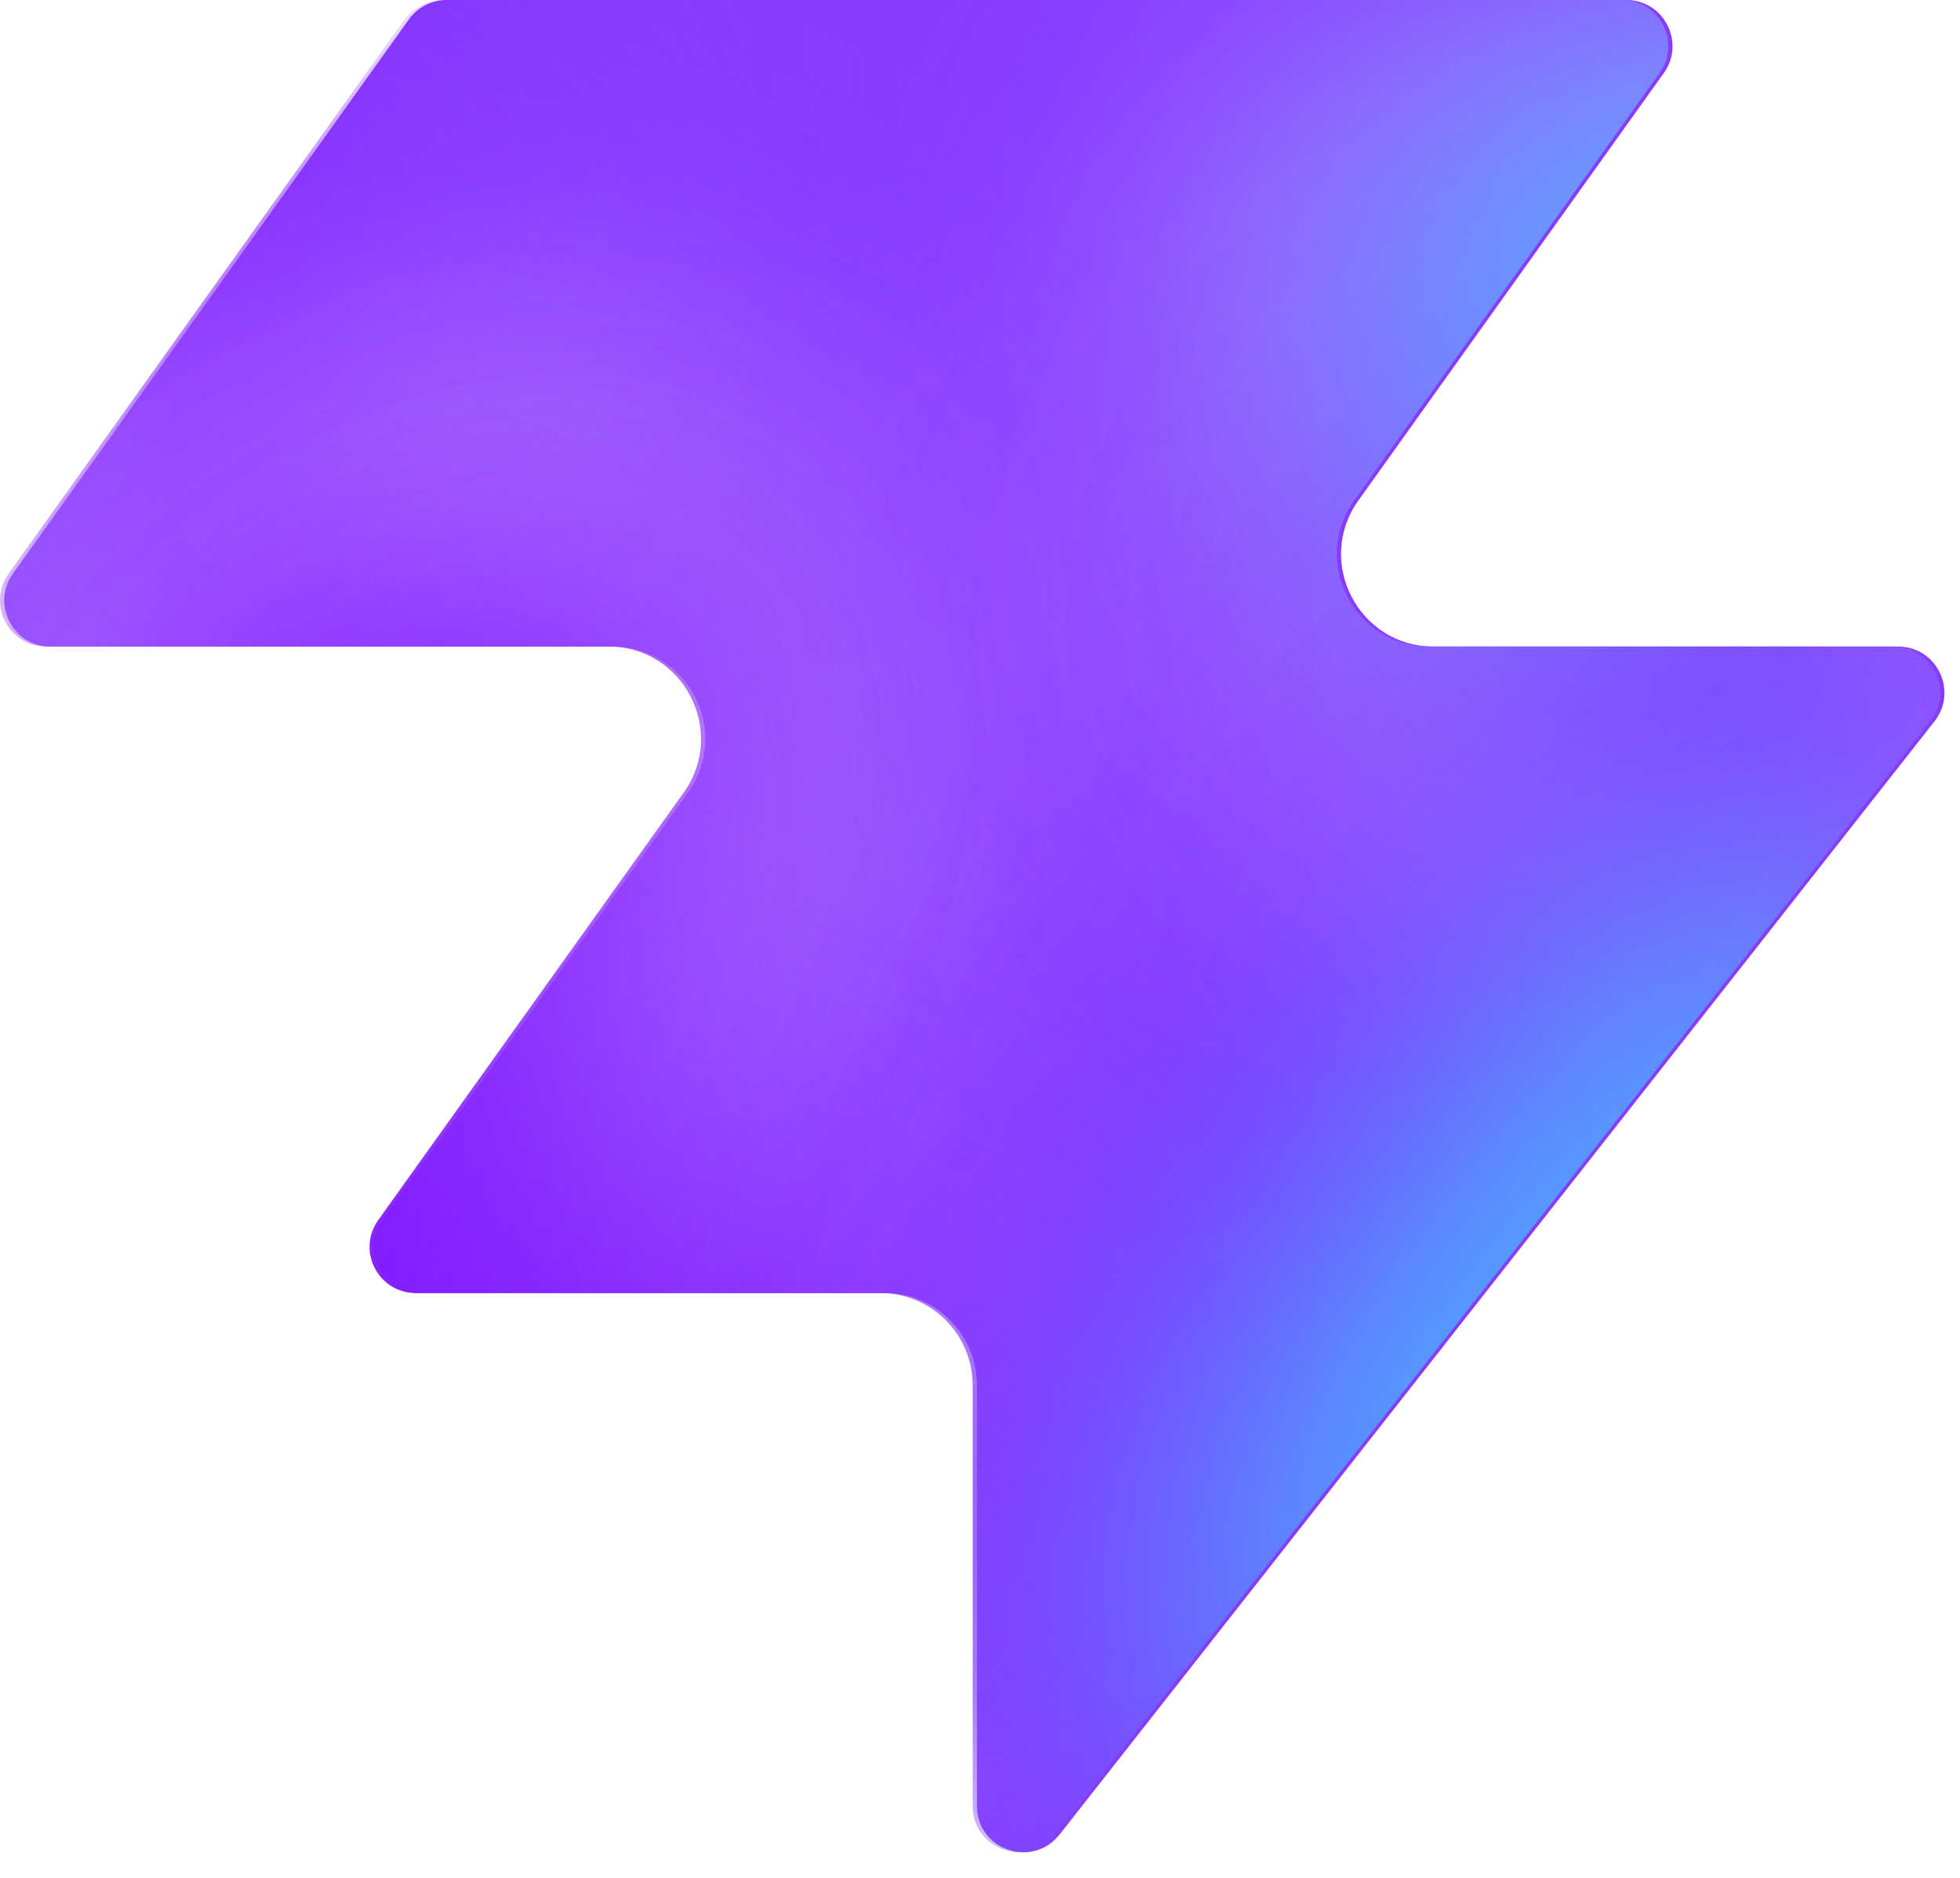
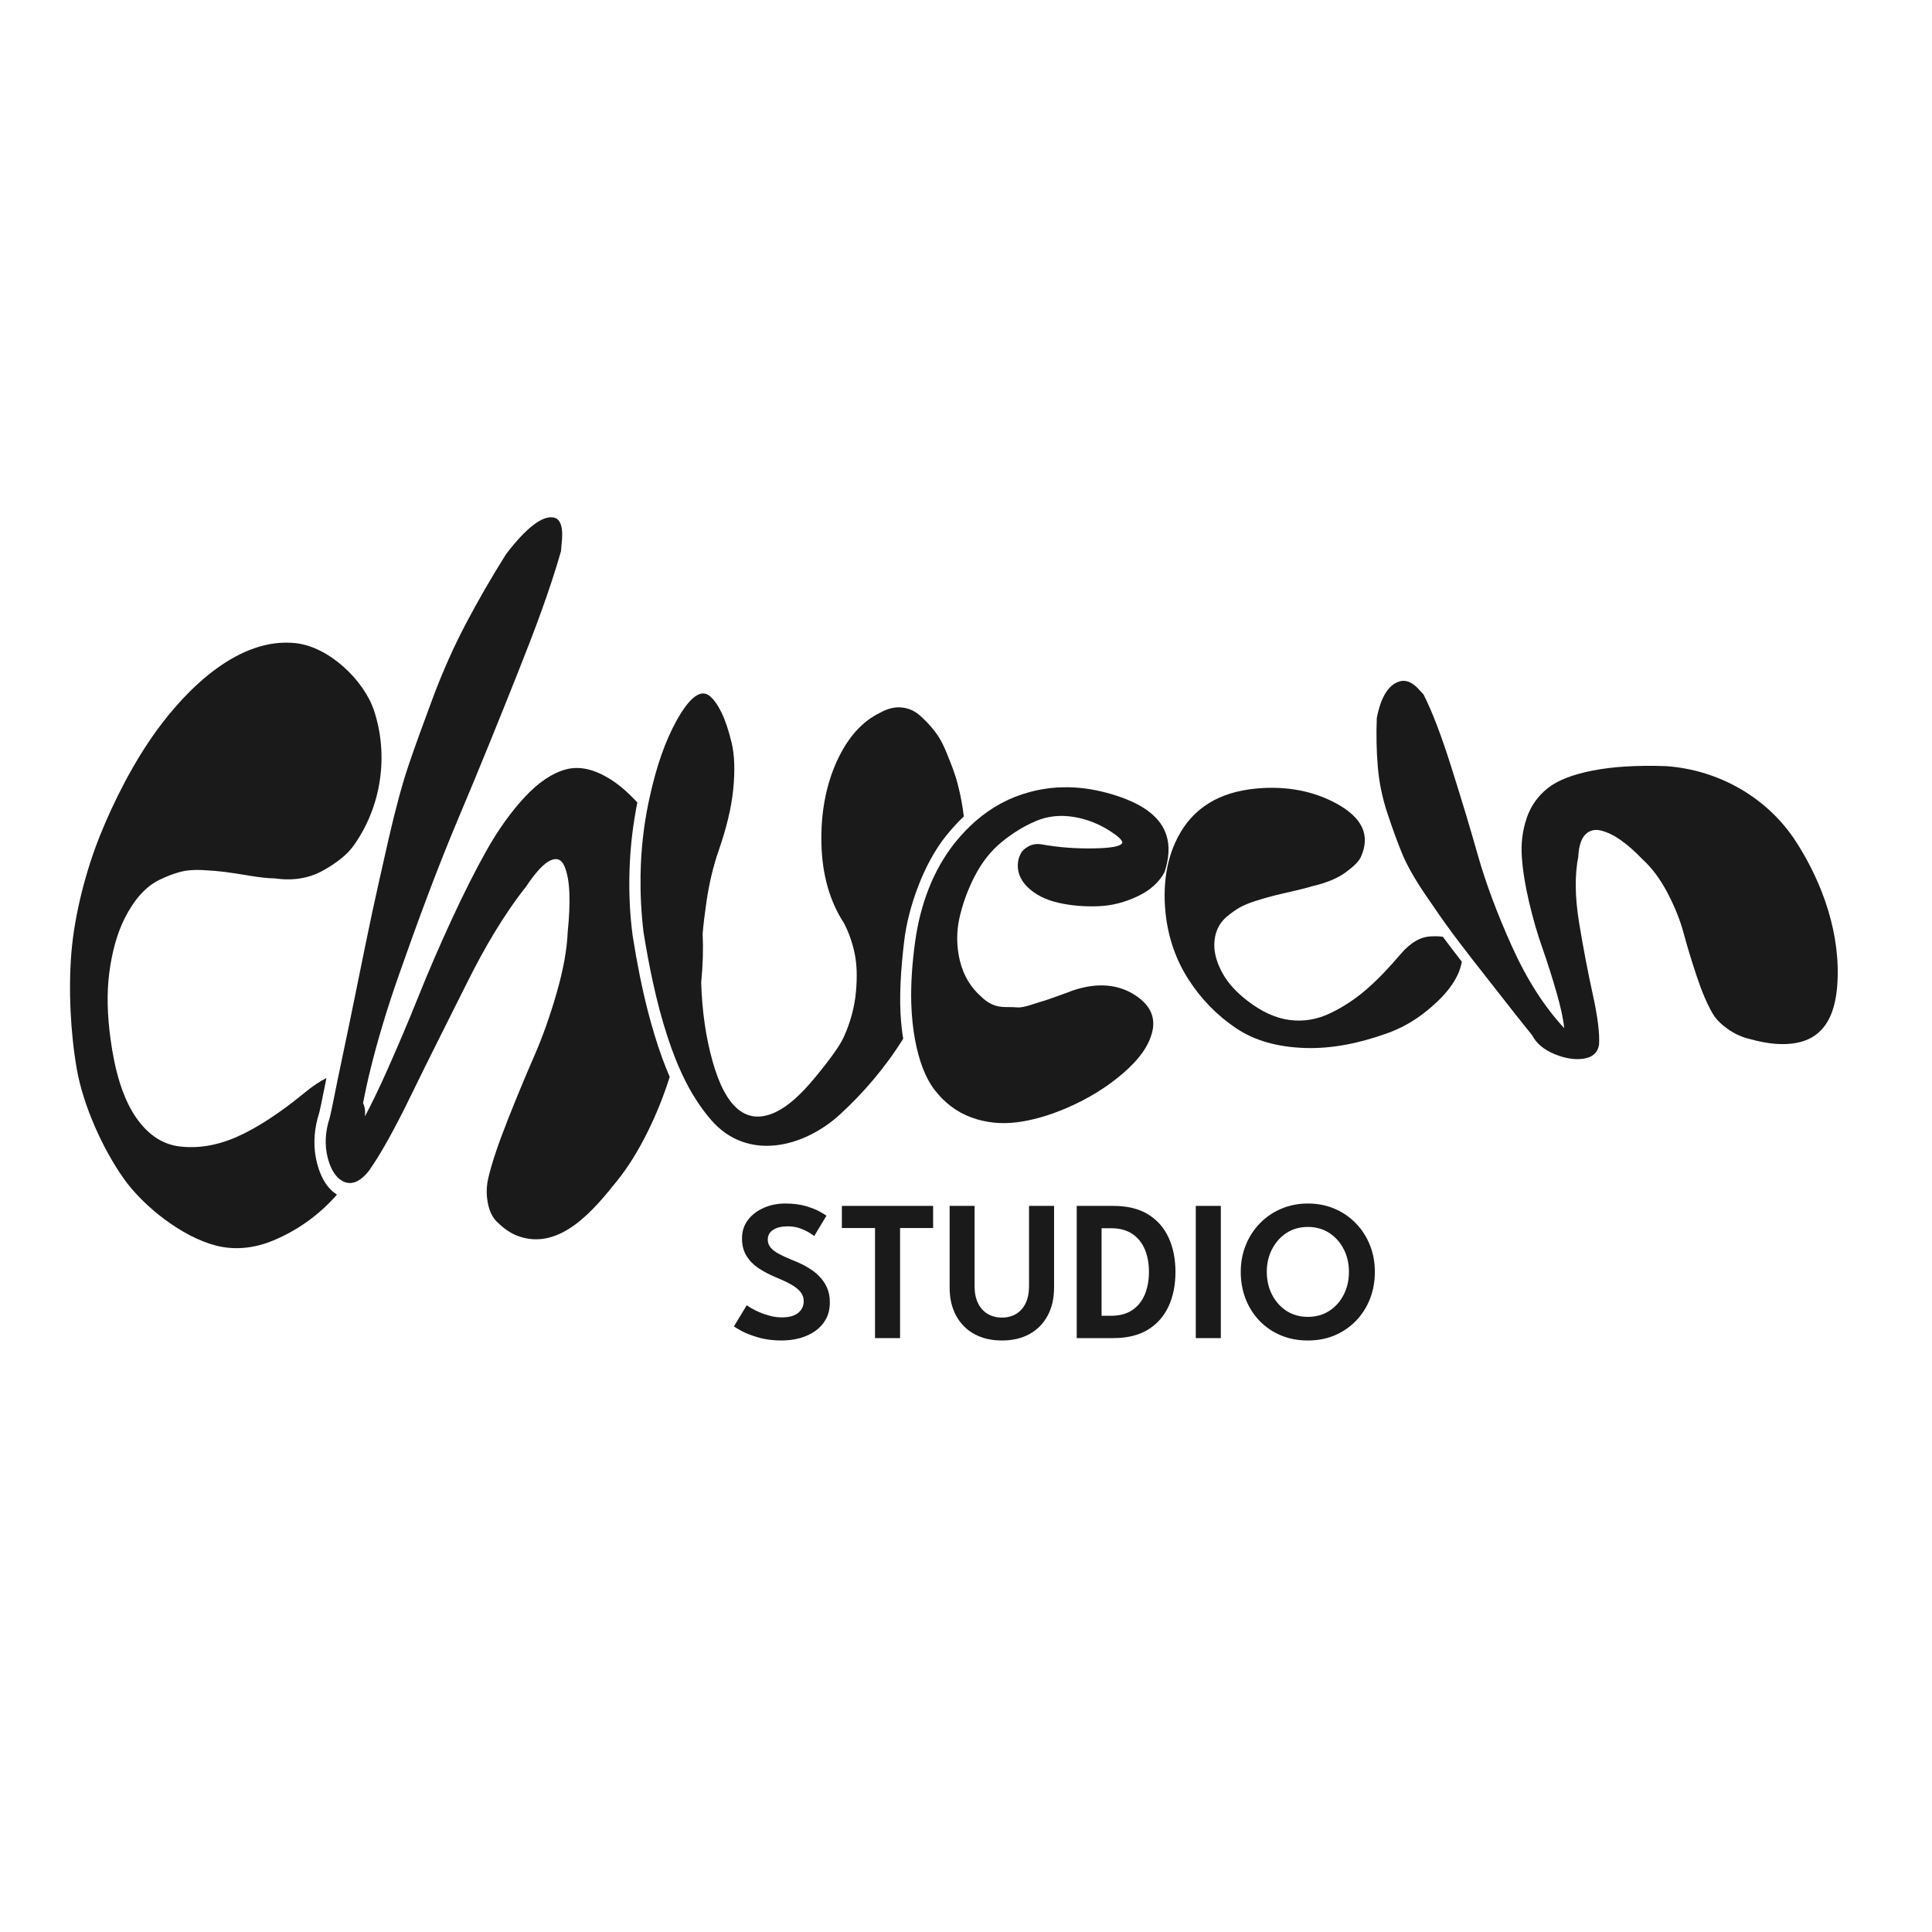
- <svg xmlns="http://www.w3.org/2000/svg" width="48" height="46" fill="none" viewBox="0 0 48 46">
-   <path fill="#863bff" d="M25.946 44.938c-.664.845-2.021.375-2.021-.698V33.937a2.26 2.26 0 0 0-2.262-2.262H10.287c-.92 0-1.456-1.04-.92-1.788l7.48-10.471c1.07-1.497 0-3.578-1.842-3.578H1.237c-.92 0-1.456-1.04-.92-1.788L10.013.474c.214-.297.556-.474.92-.474h28.894c.92 0 1.456 1.04.92 1.788l-7.48 10.471c-1.07 1.498 0 3.579 1.842 3.579h11.377c.943 0 1.473 1.088.89 1.83L25.947 44.94z" style="fill:#863bff;fill:color(display-p3 .525 .23 1);fill-opacity:1" />
-   <mask id="a" width="48" height="46" x="0" y="0" maskUnits="userSpaceOnUse" style="mask-type:alpha">
-     <path fill="#000" d="M25.842 44.938c-.664.844-2.021.375-2.021-.698V33.937a2.26 2.26 0 0 0-2.262-2.262H10.183c-.92 0-1.456-1.04-.92-1.788l7.48-10.471c1.07-1.498 0-3.579-1.842-3.579H1.133c-.92 0-1.456-1.04-.92-1.787L9.91.473c.214-.297.556-.474.92-.474h28.894c.92 0 1.456 1.04.92 1.788l-7.48 10.471c-1.07 1.498 0 3.578 1.842 3.578h11.377c.943 0 1.473 1.088.89 1.832L25.843 44.94z" style="fill:#000;fill-opacity:1" />
-   </mask>
-   <g mask="url(#a)">
-     <g filter="url(#b)">
-       <ellipse cx="5.508" cy="14.704" fill="#ede6ff" rx="5.508" ry="14.704" style="fill:#ede6ff;fill:color(display-p3 .927 .903 1);fill-opacity:1" transform="matrix(.00324 1 1 -.00324 -4.47 31.516)" />
-     </g>
-     <g filter="url(#c)">
-       <ellipse cx="10.399" cy="29.851" fill="#ede6ff" rx="10.399" ry="29.851" style="fill:#ede6ff;fill:color(display-p3 .927 .903 1);fill-opacity:1" transform="matrix(.00324 1 1 -.00324 -39.328 7.883)" />
-     </g>
-     <g filter="url(#d)">
-       <ellipse cx="5.508" cy="30.487" fill="#7e14ff" rx="5.508" ry="30.487" style="fill:#7e14ff;fill:color(display-p3 .492 .077 1);fill-opacity:1" transform="rotate(89.814 -25.913 -14.639)scale(1 -1)" />
-     </g>
-     <g filter="url(#e)">
-       <ellipse cx="5.508" cy="30.599" fill="#7e14ff" rx="5.508" ry="30.599" style="fill:#7e14ff;fill:color(display-p3 .492 .077 1);fill-opacity:1" transform="rotate(89.814 -32.644 -3.334)scale(1 -1)" />
-     </g>
-     <g filter="url(#f)">
-       <ellipse cx="5.508" cy="30.599" fill="#7e14ff" rx="5.508" ry="30.599" style="fill:#7e14ff;fill:color(display-p3 .492 .077 1);fill-opacity:1" transform="matrix(.00324 1 1 -.00324 -34.34 30.47)" />
-     </g>
-     <g filter="url(#g)">
-       <ellipse cx="14.072" cy="22.078" fill="#ede6ff" rx="14.072" ry="22.078" style="fill:#ede6ff;fill:color(display-p3 .927 .903 1);fill-opacity:1" transform="rotate(93.35 24.506 48.493)scale(-1 1)" />
-     </g>
-     <g filter="url(#h)">
-       <ellipse cx="3.47" cy="21.501" fill="#7e14ff" rx="3.47" ry="21.501" style="fill:#7e14ff;fill:color(display-p3 .492 .077 1);fill-opacity:1" transform="rotate(89.009 28.708 47.59)scale(-1 1)" />
-     </g>
-     <g filter="url(#i)">
-       <ellipse cx="3.47" cy="21.501" fill="#7e14ff" rx="3.47" ry="21.501" style="fill:#7e14ff;fill:color(display-p3 .492 .077 1);fill-opacity:1" transform="rotate(89.009 28.708 47.59)scale(-1 1)" />
-     </g>
-     <g filter="url(#j)">
-       <ellipse cx=".387" cy="8.972" fill="#7e14ff" rx="4.407" ry="29.108" style="fill:#7e14ff;fill:color(display-p3 .492 .077 1);fill-opacity:1" transform="rotate(39.51 .387 8.972)" />
-     </g>
-     <g filter="url(#k)">
-       <ellipse cx="47.523" cy="-6.092" fill="#7e14ff" rx="4.407" ry="29.108" style="fill:#7e14ff;fill:color(display-p3 .492 .077 1);fill-opacity:1" transform="rotate(37.892 47.523 -6.092)" />
-     </g>
-     <g filter="url(#l)">
-       <ellipse cx="41.412" cy="6.333" fill="#47bfff" rx="5.971" ry="9.665" style="fill:#47bfff;fill:color(display-p3 .28 .748 1);fill-opacity:1" transform="rotate(37.892 41.412 6.333)" />
-     </g>
-     <g filter="url(#m)">
-       <ellipse cx="-1.879" cy="38.332" fill="#7e14ff" rx="4.407" ry="29.108" style="fill:#7e14ff;fill:color(display-p3 .492 .077 1);fill-opacity:1" transform="rotate(37.892 -1.88 38.332)" />
-     </g>
-     <g filter="url(#n)">
-       <ellipse cx="-1.879" cy="38.332" fill="#7e14ff" rx="4.407" ry="29.108" style="fill:#7e14ff;fill:color(display-p3 .492 .077 1);fill-opacity:1" transform="rotate(37.892 -1.88 38.332)" />
-     </g>
-     <g filter="url(#o)">
-       <ellipse cx="35.651" cy="29.907" fill="#7e14ff" rx="4.407" ry="29.108" style="fill:#7e14ff;fill:color(display-p3 .492 .077 1);fill-opacity:1" transform="rotate(37.892 35.651 29.907)" />
-     </g>
-     <g filter="url(#p)">
-       <ellipse cx="38.418" cy="32.4" fill="#47bfff" rx="5.971" ry="15.297" style="fill:#47bfff;fill:color(display-p3 .28 .748 1);fill-opacity:1" transform="rotate(37.892 38.418 32.4)" />
+ <svg xmlns="http://www.w3.org/2000/svg" viewBox="0 0 48 48">
+   <defs>
+     <style>
+       .cls-1{fill:#1a1a1a}
+     </style>
+   </defs>
+   <g id="Layer_1" data-name="Layer 1">
+     <g>
+       <g>
+         <path d="M7.877 28.9 C7.785 28.543 7.79 28.17 7.89 27.787 C7.904 27.734 7.919 27.682 7.936 27.629 C7.945 27.592 7.981 27.436 8.111 26.783 C7.949 26.864 7.77 26.983 7.576 27.142 C6.951 27.655 6.388 28.022 5.892 28.242 C5.395 28.462 4.917 28.538 4.461 28.483 C4.003 28.428 3.627 28.152 3.333 27.693 C3.039 27.233 2.85 26.59 2.745 25.806 C2.666 25.223 2.65 24.682 2.713 24.185 C2.783 23.636 2.914 23.179 3.1 22.81 C3.215 22.584 3.344 22.387 3.488 22.226 C3.632 22.066 3.788 21.944 3.955 21.862 C4.122 21.781 4.287 21.716 4.45 21.67 C4.614 21.623 4.805 21.605 5.024 21.616 C5.243 21.627 5.432 21.643 5.59 21.663 C5.747 21.684 5.954 21.715 6.209 21.758 C6.464 21.8 6.668 21.822 6.82 21.823 C7.271 21.888 7.674 21.825 8.028 21.627 C8.382 21.43 8.633 21.222 8.782 21.014 C9.478 20.043 9.66 18.774 9.295 17.661 C9.044 16.898 8.177 16.075 7.356 15.98 C5.943 15.818 4.656 17.099 3.897 18.142 C3.328 18.923 2.835 19.885 2.481 20.767 C2.132 21.638 1.854 22.714 1.775 23.654 C1.697 24.577 1.75 25.647 1.907 26.555 C2.064 27.459 2.551 28.541 3.07 29.276 C3.563 29.974 4.524 30.733 5.373 30.948 C5.805 31.057 6.289 31.029 6.795 30.817 C7.411 30.559 7.941 30.172 8.372 29.68 C8.294 29.633 8.212 29.563 8.133 29.461 C8.034 29.332 7.943 29.152 7.877 28.9 Z" class="cls-1" />
+         <path d="M16.452 26.286 C16.385 26.102 16.321 25.909 16.26 25.706 C16.205 25.526 16.153 25.339 16.102 25.145 C15.956 24.577 15.828 23.947 15.719 23.254 C15.718 23.248 15.718 23.244 15.717 23.237 C15.592 22.307 15.612 21.254 15.764 20.333 C15.777 20.255 15.789 20.175 15.803 20.098 C15.813 20.043 15.824 19.991 15.835 19.938 C15.609 19.693 15.385 19.498 15.164 19.36 C14.762 19.108 14.393 19.024 14.054 19.117 C13.715 19.21 13.376 19.439 13.035 19.805 C12.695 20.172 12.381 20.61 12.095 21.117 C11.809 21.625 11.514 22.21 11.21 22.871 C10.906 23.532 10.634 24.162 10.394 24.761 C10.154 25.359 9.898 25.966 9.624 26.579 C9.571 26.699 9.519 26.812 9.469 26.921 C9.409 27.05 9.352 27.171 9.296 27.285 C9.215 27.451 9.138 27.602 9.066 27.737 C9.073 27.659 9.072 27.589 9.06 27.527 C9.052 27.485 9.038 27.445 9.02 27.406 C9.047 27.264 9.077 27.118 9.11 26.969 C9.138 26.842 9.168 26.712 9.201 26.579 C9.376 25.864 9.61 25.078 9.909 24.227 C10.37 22.915 10.852 21.602 11.394 20.317 C11.904 19.11 12.397 17.893 12.88 16.676 C13.269 15.698 13.647 14.708 13.938 13.694 C13.945 13.63 13.949 13.573 13.952 13.523 C14.002 13.108 13.932 12.887 13.749 12.856 C13.475 12.81 13.082 13.102 12.573 13.767 C12.211 14.343 11.878 14.92 11.576 15.493 C11.274 16.067 11.003 16.675 10.763 17.314 C10.524 17.953 10.321 18.513 10.158 18.991 C9.995 19.47 9.827 20.091 9.653 20.852 C9.48 21.614 9.345 22.215 9.25 22.656 C9.156 23.098 9.015 23.783 8.828 24.708 C8.768 25 8.714 25.266 8.663 25.513 C8.566 25.982 8.485 26.369 8.42 26.674 C8.411 26.716 8.402 26.759 8.394 26.797 C8.373 26.899 8.355 26.991 8.338 27.078 C8.255 27.496 8.206 27.725 8.194 27.762 C8.078 28.117 8.061 28.451 8.143 28.768 C8.192 28.957 8.261 29.102 8.348 29.207 C8.408 29.279 8.477 29.333 8.555 29.365 C8.574 29.373 8.593 29.378 8.612 29.382 C8.787 29.424 8.97 29.331 9.159 29.098 C9.166 29.088 9.174 29.076 9.181 29.066 C9.452 28.682 9.8 28.061 10.22 27.196 C10.676 26.257 11.154 25.32 11.616 24.391 C12.017 23.587 12.504 22.741 13.068 22.03 C13.31 21.667 13.512 21.451 13.674 21.377 C13.836 21.304 13.953 21.353 14.025 21.523 C14.096 21.694 14.136 21.917 14.146 22.192 C14.156 22.468 14.142 22.791 14.104 23.162 C14.086 23.594 13.995 24.094 13.831 24.665 C13.667 25.238 13.479 25.765 13.269 26.246 C13.058 26.728 12.837 27.26 12.608 27.841 C12.378 28.423 12.215 28.904 12.129 29.279 C12.093 29.436 12.084 29.593 12.099 29.745 C12.115 29.899 12.147 30.029 12.195 30.134 C12.243 30.24 12.307 30.327 12.386 30.392 C12.539 30.539 12.699 30.646 12.864 30.707 C13.934 31.103 14.802 29.992 15.332 29.337 C15.893 28.644 16.36 27.643 16.639 26.754 C16.575 26.606 16.512 26.45 16.452 26.286 Z" class="cls-1" />
+         <path d="M23.8 19.504 C23.765 19.366 23.723 19.232 23.675 19.103 C23.628 18.975 23.566 18.819 23.489 18.634 C23.412 18.451 23.321 18.291 23.215 18.157 C23.109 18.022 22.991 17.897 22.861 17.782 C22.732 17.666 22.582 17.597 22.411 17.578 C22.24 17.558 22.06 17.6 21.869 17.706 C21.418 17.922 21.058 18.326 20.788 18.92 C20.518 19.514 20.39 20.205 20.408 20.963 C20.426 21.722 20.611 22.389 20.968 22.934 C21.086 23.161 21.174 23.408 21.231 23.676 C21.289 23.943 21.3 24.264 21.266 24.641 C21.231 25.019 21.132 25.391 20.968 25.755 C20.868 25.976 20.63 26.309 20.253 26.766 C19.903 27.193 19.576 27.485 19.278 27.627 C18.571 27.963 18.038 27.562 17.703 26.366 C17.533 25.759 17.441 25.101 17.421 24.409 C17.463 23.982 17.475 23.579 17.457 23.196 C17.479 22.938 17.513 22.674 17.551 22.41 C17.613 21.985 17.71 21.548 17.856 21.129 C18.044 20.587 18.17 20.081 18.217 19.609 C18.264 19.137 18.25 18.75 18.174 18.441 C18.099 18.133 18.016 17.886 17.925 17.702 C17.835 17.518 17.738 17.379 17.634 17.293 C17.419 17.115 17.143 17.306 16.817 17.889 C16.534 18.393 16.309 19.035 16.141 19.806 C16.114 19.927 16.089 20.049 16.066 20.176 C16.065 20.183 16.064 20.191 16.062 20.198 C16.037 20.337 16.016 20.477 15.997 20.618 C15.959 20.901 15.934 21.19 15.922 21.483 C15.918 21.574 15.915 21.666 15.914 21.758 C15.908 22.216 15.931 22.683 15.988 23.158 C16.058 23.596 16.135 24.007 16.219 24.392 C16.273 24.639 16.329 24.874 16.389 25.099 C16.45 25.327 16.514 25.543 16.581 25.748 C16.644 25.942 16.71 26.126 16.779 26.3 C16.833 26.436 16.889 26.564 16.946 26.687 C17.162 27.154 17.416 27.535 17.666 27.823 C18.565 28.865 19.968 28.513 20.869 27.688 C21.435 27.169 21.986 26.536 22.44 25.806 C22.434 25.772 22.428 25.739 22.423 25.704 C22.408 25.599 22.397 25.491 22.387 25.381 C22.335 24.784 22.379 24.093 22.464 23.382 C22.565 22.529 22.953 21.453 23.502 20.769 C23.567 20.69 23.632 20.611 23.699 20.537 C23.779 20.448 23.862 20.363 23.946 20.284 C23.914 20.023 23.867 19.763 23.8 19.504 Z" class="cls-1" />
+         <path d="M28.983 20.763 C28.848 20.32 28.433 19.995 27.742 19.77 C27.026 19.537 26.309 19.483 25.586 19.677 C25.085 19.811 24.634 20.052 24.229 20.408 C24.144 20.482 24.061 20.562 23.979 20.647 C23.89 20.741 23.802 20.84 23.717 20.947 C23.716 20.948 23.715 20.949 23.714 20.951 C23.189 21.616 22.865 22.456 22.735 23.404 C22.662 23.941 22.627 24.449 22.64 24.913 C22.645 25.085 22.656 25.252 22.673 25.413 C22.68 25.481 22.688 25.549 22.698 25.615 C22.709 25.688 22.721 25.758 22.733 25.828 C22.832 26.362 22.992 26.778 23.213 27.069 C23.464 27.398 23.769 27.628 24.129 27.761 C24.489 27.894 24.865 27.931 25.254 27.884 C25.643 27.836 26.041 27.72 26.444 27.552 C26.989 27.325 27.474 27.031 27.887 26.678 C28.3 26.326 28.546 25.982 28.629 25.629 C28.712 25.276 28.578 24.983 28.235 24.747 C27.808 24.453 27.268 24.395 26.631 24.616 C26.617 24.624 26.512 24.662 26.316 24.733 C26.119 24.804 25.997 24.847 25.949 24.861 C25.902 24.874 25.797 24.906 25.634 24.959 C25.471 25.012 25.352 25.036 25.279 25.029 C25.206 25.022 25.107 25.019 24.983 25.02 C24.859 25.02 24.747 24.998 24.648 24.953 C24.55 24.908 24.459 24.844 24.378 24.762 C24.116 24.533 23.942 24.239 23.853 23.888 C23.825 23.778 23.806 23.668 23.795 23.558 C23.769 23.315 23.781 23.072 23.832 22.831 C23.907 22.483 24.032 22.131 24.208 21.784 C24.211 21.777 24.216 21.771 24.219 21.764 C24.393 21.427 24.612 21.147 24.878 20.927 C25.15 20.702 25.434 20.528 25.731 20.401 C26.028 20.274 26.34 20.243 26.67 20.295 C27 20.348 27.32 20.474 27.613 20.669 C27.801 20.793 27.892 20.886 27.883 20.94 C27.852 21.025 27.615 21.071 27.171 21.078 C26.727 21.086 26.298 21.053 25.891 20.98 C25.765 20.958 25.653 20.973 25.557 21.025 C25.461 21.077 25.396 21.137 25.361 21.205 C25.327 21.273 25.304 21.338 25.295 21.399 C25.259 21.633 25.337 21.849 25.527 22.037 C25.718 22.224 25.971 22.354 26.287 22.427 C26.603 22.5 26.935 22.528 27.281 22.515 C27.626 22.503 27.957 22.416 28.272 22.264 C28.427 22.19 28.559 22.103 28.669 22.003 C28.782 21.901 28.872 21.786 28.937 21.657 C29.047 21.311 29.061 21.017 28.983 20.763 Z" class="cls-1" />
+         <path d="M35.847 23.273 C35.762 23.262 35.667 23.258 35.56 23.264 C35.3 23.27 35.042 23.416 34.794 23.709 C34.506 24.047 34.226 24.342 33.953 24.578 C33.68 24.815 33.382 25.013 33.058 25.169 C32.735 25.326 32.396 25.387 32.044 25.342 C31.692 25.297 31.338 25.133 30.989 24.862 C30.728 24.66 30.52 24.438 30.385 24.2 C30.236 23.937 30.165 23.687 30.169 23.462 C30.172 23.325 30.197 23.196 30.248 23.08 C30.299 22.965 30.373 22.866 30.47 22.782 C30.567 22.699 30.669 22.625 30.776 22.561 C30.883 22.497 31.021 22.438 31.189 22.385 C31.356 22.332 31.503 22.29 31.628 22.258 C31.752 22.227 31.917 22.187 32.121 22.141 C32.324 22.095 32.483 22.055 32.596 22.019 C32.952 21.937 33.232 21.821 33.435 21.672 C33.638 21.523 33.763 21.397 33.811 21.291 C34.054 20.748 33.844 20.313 33.201 19.962 C32.639 19.656 31.966 19.52 31.21 19.591 C30.294 19.677 29.644 20.069 29.265 20.796 C29.219 20.885 29.176 20.978 29.138 21.076 C29.019 21.385 28.953 21.725 28.938 22.088 C28.93 22.284 28.936 22.486 28.959 22.695 C29.023 23.289 29.212 23.844 29.529 24.336 C29.847 24.828 30.241 25.231 30.712 25.547 C31.183 25.862 31.755 26.015 32.425 26.037 C33.096 26.059 33.784 25.917 34.474 25.668 C34.803 25.549 35.113 25.378 35.394 25.156 C35.928 24.735 36.238 24.329 36.317 23.902 C36.318 23.899 36.318 23.896 36.318 23.893 C36.118 23.634 35.962 23.429 35.847 23.273 Z" class="cls-1" />
+         <path d="M44.632 20.927 C43.923 19.818 42.701 19.123 41.384 19.034 C40.667 19.01 40.063 19.047 39.567 19.145 C39.072 19.243 38.7 19.385 38.452 19.583 C38.204 19.78 38.028 20.03 37.927 20.335 C37.825 20.64 37.785 20.96 37.81 21.297 C37.834 21.633 37.893 22.004 37.989 22.41 C38.085 22.817 38.194 23.196 38.319 23.55 C38.443 23.903 38.559 24.268 38.667 24.643 C38.776 25.019 38.841 25.32 38.862 25.544 C38.371 25.014 37.939 24.345 37.566 23.519 C37.194 22.693 36.913 21.938 36.718 21.251 C36.524 20.563 36.302 19.832 36.056 19.053 C35.81 18.274 35.581 17.674 35.367 17.254 C35.339 17.221 35.312 17.192 35.287 17.168 C35.107 16.952 34.929 16.875 34.754 16.935 C34.492 17.024 34.306 17.321 34.206 17.839 C34.19 18.258 34.198 18.662 34.231 19.048 C34.263 19.435 34.343 19.824 34.471 20.21 C34.599 20.595 34.72 20.927 34.834 21.204 C34.947 21.481 35.137 21.821 35.406 22.218 C35.667 22.604 35.879 22.906 36.043 23.128 C36.048 23.135 36.053 23.142 36.057 23.148 C36.182 23.317 36.363 23.556 36.601 23.862 C36.679 23.961 36.762 24.067 36.851 24.181 C37.217 24.645 37.494 25.003 37.68 25.238 C37.92 25.541 38.059 25.707 38.073 25.733 C38.18 25.933 38.365 26.084 38.627 26.191 C38.888 26.298 39.129 26.336 39.347 26.302 C39.565 26.268 39.692 26.157 39.727 25.962 C39.748 25.686 39.695 25.264 39.571 24.7 C39.447 24.136 39.333 23.54 39.23 22.911 C39.128 22.282 39.122 21.741 39.212 21.28 C39.226 21.018 39.285 20.835 39.39 20.731 C39.494 20.627 39.628 20.595 39.789 20.638 C39.951 20.681 40.115 20.763 40.282 20.883 C40.449 21.003 40.623 21.157 40.805 21.347 C41.038 21.557 41.245 21.835 41.428 22.182 C41.611 22.53 41.746 22.869 41.832 23.193 C41.919 23.517 42.026 23.87 42.155 24.256 C42.283 24.641 42.417 24.957 42.558 25.194 C42.618 25.294 42.702 25.387 42.808 25.475 C42.914 25.562 43.021 25.634 43.13 25.689 C43.239 25.744 43.35 25.786 43.464 25.812 C43.696 25.876 43.911 25.918 44.106 25.933 C45.043 26.004 45.563 25.563 45.645 24.492 C45.741 23.238 45.296 21.963 44.632 20.927 Z" class="cls-1" />
+       </g>
+       <g>
+         <path d="M19.508 29.901 C19.705 29.901 19.877 29.923 20.024 29.966 C20.171 30.01 20.288 30.057 20.375 30.107 C20.462 30.157 20.515 30.189 20.533 30.204 L20.229 30.709 C20.203 30.688 20.158 30.657 20.094 30.618 C20.03 30.579 19.953 30.545 19.864 30.514 C19.774 30.483 19.677 30.468 19.572 30.468 C19.421 30.468 19.301 30.496 19.21 30.554 C19.12 30.611 19.075 30.693 19.075 30.801 C19.075 30.874 19.099 30.939 19.147 30.997 C19.195 31.054 19.266 31.107 19.36 31.157 C19.453 31.207 19.568 31.259 19.704 31.314 C19.824 31.36 19.938 31.414 20.046 31.476 C20.155 31.537 20.252 31.609 20.338 31.692 C20.423 31.775 20.491 31.871 20.542 31.981 C20.592 32.09 20.617 32.215 20.617 32.356 C20.617 32.514 20.586 32.652 20.522 32.769 C20.458 32.887 20.37 32.986 20.258 33.066 C20.146 33.145 20.018 33.205 19.874 33.245 C19.729 33.284 19.577 33.304 19.418 33.304 C19.202 33.304 19.009 33.279 18.837 33.228 C18.665 33.178 18.527 33.124 18.42 33.066 C18.314 33.007 18.252 32.97 18.234 32.954 L18.552 32.429 C18.572 32.443 18.61 32.468 18.665 32.501 C18.721 32.534 18.789 32.568 18.87 32.603 C18.95 32.638 19.038 32.667 19.133 32.692 C19.229 32.717 19.326 32.73 19.426 32.73 C19.605 32.73 19.74 32.692 19.831 32.618 C19.922 32.543 19.968 32.446 19.968 32.327 C19.968 32.237 19.939 32.158 19.881 32.09 C19.823 32.022 19.741 31.96 19.636 31.902 C19.531 31.845 19.405 31.787 19.259 31.727 C19.113 31.666 18.977 31.594 18.852 31.512 C18.727 31.43 18.626 31.328 18.55 31.208 C18.473 31.088 18.435 30.94 18.435 30.764 C18.435 30.59 18.485 30.438 18.583 30.309 C18.682 30.179 18.813 30.079 18.977 30.008 C19.14 29.936 19.317 29.901 19.508 29.901 Z" class="cls-1" />
+         <path d="M21.74 30.51 L20.916 30.51 L20.916 29.96 L23.183 29.96 L23.183 30.51 L22.362 30.51 L22.362 33.245 L21.74 33.245 Z" class="cls-1" />
+         <path d="M25.566 29.96 L26.188 29.96 L26.188 31.986 C26.188 32.256 26.135 32.49 26.028 32.687 C25.921 32.885 25.771 33.037 25.578 33.144 C25.384 33.251 25.157 33.304 24.895 33.304 C24.631 33.304 24.402 33.251 24.207 33.144 C24.012 33.037 23.861 32.885 23.754 32.687 C23.647 32.49 23.593 32.256 23.593 31.986 L23.593 29.96 L24.213 29.96 L24.213 31.953 C24.213 32.119 24.241 32.261 24.299 32.378 C24.356 32.494 24.436 32.583 24.539 32.644 C24.642 32.704 24.76 32.735 24.895 32.735 C25.027 32.735 25.144 32.704 25.245 32.644 C25.347 32.583 25.425 32.494 25.482 32.378 C25.538 32.261 25.566 32.119 25.566 31.953 Z" class="cls-1" />
+         <path d="M26.751 29.96 L27.656 29.96 C28.007 29.96 28.296 30.03 28.524 30.17 C28.752 30.311 28.922 30.504 29.035 30.751 C29.148 30.999 29.204 31.281 29.204 31.6 C29.204 31.92 29.148 32.204 29.035 32.451 C28.922 32.698 28.752 32.892 28.524 33.033 C28.296 33.174 28.007 33.245 27.656 33.245 L26.751 33.245 Z M27.368 30.515 L27.368 32.69 L27.602 32.69 C27.816 32.69 27.992 32.643 28.131 32.549 C28.269 32.456 28.373 32.327 28.442 32.162 C28.51 31.998 28.545 31.812 28.545 31.605 C28.546 31.396 28.513 31.209 28.445 31.045 C28.377 30.881 28.273 30.751 28.133 30.657 C27.993 30.562 27.816 30.515 27.602 30.515 Z" class="cls-1" />
+         <path d="M29.709 29.96 L30.331 29.96 L30.331 33.245 L29.709 33.245 Z" class="cls-1" />
+         <path d="M30.826 31.6 C30.826 31.361 30.868 31.138 30.952 30.932 C31.036 30.725 31.153 30.545 31.304 30.391 C31.455 30.236 31.632 30.116 31.835 30.03 C32.039 29.944 32.258 29.901 32.493 29.901 C32.732 29.901 32.953 29.944 33.155 30.03 C33.358 30.116 33.534 30.236 33.684 30.391 C33.834 30.545 33.951 30.725 34.034 30.932 C34.117 31.138 34.158 31.361 34.158 31.6 C34.158 31.84 34.117 32.064 34.036 32.271 C33.955 32.477 33.84 32.658 33.69 32.813 C33.541 32.968 33.365 33.089 33.163 33.175 C32.96 33.261 32.737 33.304 32.493 33.304 C32.246 33.304 32.021 33.261 31.818 33.175 C31.615 33.089 31.439 32.968 31.29 32.813 C31.142 32.658 31.027 32.477 30.947 32.271 C30.867 32.064 30.826 31.84 30.826 31.6 Z M31.473 31.6 C31.473 31.809 31.517 31.998 31.604 32.167 C31.691 32.336 31.811 32.47 31.963 32.569 C32.116 32.668 32.293 32.717 32.493 32.717 C32.694 32.717 32.871 32.668 33.025 32.569 C33.178 32.47 33.298 32.336 33.384 32.167 C33.471 31.998 33.514 31.809 33.514 31.6 C33.514 31.391 33.471 31.202 33.384 31.034 C33.298 30.866 33.178 30.732 33.025 30.632 C32.871 30.533 32.694 30.483 32.493 30.483 C32.293 30.483 32.116 30.533 31.963 30.632 C31.811 30.732 31.691 30.866 31.604 31.034 C31.517 31.202 31.473 31.391 31.473 31.6 Z" class="cls-1" />
+       </g>
    </g>
  </g>
-   <defs>
-     <filter id="b" width="60.045" height="41.654" x="-19.77" y="16.149" color-interpolation-filters="sRGB" filterUnits="userSpaceOnUse">
-       <feFlood flood-opacity="0" result="BackgroundImageFix" />
-       <feBlend in="SourceGraphic" in2="BackgroundImageFix" result="shape" />
-       <feGaussianBlur result="effect1_foregroundBlur_2002_17158" stdDeviation="7.659" />
-     </filter>
-     <filter id="c" width="90.34" height="51.437" x="-54.613" y="-7.533" color-interpolation-filters="sRGB" filterUnits="userSpaceOnUse">
-       <feFlood flood-opacity="0" result="BackgroundImageFix" />
-       <feBlend in="SourceGraphic" in2="BackgroundImageFix" result="shape" />
-       <feGaussianBlur result="effect1_foregroundBlur_2002_17158" stdDeviation="7.659" />
-     </filter>
-     <filter id="d" width="79.355" height="29.4" x="-49.64" y="2.03" color-interpolation-filters="sRGB" filterUnits="userSpaceOnUse">
-       <feFlood flood-opacity="0" result="BackgroundImageFix" />
-       <feBlend in="SourceGraphic" in2="BackgroundImageFix" result="shape" />
-       <feGaussianBlur result="effect1_foregroundBlur_2002_17158" stdDeviation="4.596" />
-     </filter>
-     <filter id="e" width="79.579" height="29.4" x="-45.045" y="20.029" color-interpolation-filters="sRGB" filterUnits="userSpaceOnUse">
-       <feFlood flood-opacity="0" result="BackgroundImageFix" />
-       <feBlend in="SourceGraphic" in2="BackgroundImageFix" result="shape" />
-       <feGaussianBlur result="effect1_foregroundBlur_2002_17158" stdDeviation="4.596" />
-     </filter>
-     <filter id="f" width="79.579" height="29.4" x="-43.513" y="21.178" color-interpolation-filters="sRGB" filterUnits="userSpaceOnUse">
-       <feFlood flood-opacity="0" result="BackgroundImageFix" />
-       <feBlend in="SourceGraphic" in2="BackgroundImageFix" result="shape" />
-       <feGaussianBlur result="effect1_foregroundBlur_2002_17158" stdDeviation="4.596" />
-     </filter>
-     <filter id="g" width="74.749" height="58.852" x="15.756" y="-17.901" color-interpolation-filters="sRGB" filterUnits="userSpaceOnUse">
-       <feFlood flood-opacity="0" result="BackgroundImageFix" />
-       <feBlend in="SourceGraphic" in2="BackgroundImageFix" result="shape" />
-       <feGaussianBlur result="effect1_foregroundBlur_2002_17158" stdDeviation="7.659" />
-     </filter>
-     <filter id="h" width="61.377" height="25.362" x="23.548" y="2.284" color-interpolation-filters="sRGB" filterUnits="userSpaceOnUse">
-       <feFlood flood-opacity="0" result="BackgroundImageFix" />
-       <feBlend in="SourceGraphic" in2="BackgroundImageFix" result="shape" />
-       <feGaussianBlur result="effect1_foregroundBlur_2002_17158" stdDeviation="4.596" />
-     </filter>
-     <filter id="i" width="61.377" height="25.362" x="23.548" y="2.284" color-interpolation-filters="sRGB" filterUnits="userSpaceOnUse">
-       <feFlood flood-opacity="0" result="BackgroundImageFix" />
-       <feBlend in="SourceGraphic" in2="BackgroundImageFix" result="shape" />
-       <feGaussianBlur result="effect1_foregroundBlur_2002_17158" stdDeviation="4.596" />
-     </filter>
-     <filter id="j" width="56.045" height="63.649" x="-27.636" y="-22.853" color-interpolation-filters="sRGB" filterUnits="userSpaceOnUse">
-       <feFlood flood-opacity="0" result="BackgroundImageFix" />
-       <feBlend in="SourceGraphic" in2="BackgroundImageFix" result="shape" />
-       <feGaussianBlur result="effect1_foregroundBlur_2002_17158" stdDeviation="4.596" />
-     </filter>
-     <filter id="k" width="54.814" height="64.646" x="20.116" y="-38.415" color-interpolation-filters="sRGB" filterUnits="userSpaceOnUse">
-       <feFlood flood-opacity="0" result="BackgroundImageFix" />
-       <feBlend in="SourceGraphic" in2="BackgroundImageFix" result="shape" />
-       <feGaussianBlur result="effect1_foregroundBlur_2002_17158" stdDeviation="4.596" />
-     </filter>
-     <filter id="l" width="33.541" height="35.313" x="24.641" y="-11.323" color-interpolation-filters="sRGB" filterUnits="userSpaceOnUse">
-       <feFlood flood-opacity="0" result="BackgroundImageFix" />
-       <feBlend in="SourceGraphic" in2="BackgroundImageFix" result="shape" />
-       <feGaussianBlur result="effect1_foregroundBlur_2002_17158" stdDeviation="4.596" />
-     </filter>
-     <filter id="m" width="54.814" height="64.646" x="-29.286" y="6.009" color-interpolation-filters="sRGB" filterUnits="userSpaceOnUse">
-       <feFlood flood-opacity="0" result="BackgroundImageFix" />
-       <feBlend in="SourceGraphic" in2="BackgroundImageFix" result="shape" />
-       <feGaussianBlur result="effect1_foregroundBlur_2002_17158" stdDeviation="4.596" />
-     </filter>
-     <filter id="n" width="54.814" height="64.646" x="-29.286" y="6.009" color-interpolation-filters="sRGB" filterUnits="userSpaceOnUse">
-       <feFlood flood-opacity="0" result="BackgroundImageFix" />
-       <feBlend in="SourceGraphic" in2="BackgroundImageFix" result="shape" />
-       <feGaussianBlur result="effect1_foregroundBlur_2002_17158" stdDeviation="4.596" />
-     </filter>
-     <filter id="o" width="54.814" height="64.646" x="8.244" y="-2.416" color-interpolation-filters="sRGB" filterUnits="userSpaceOnUse">
-       <feFlood flood-opacity="0" result="BackgroundImageFix" />
-       <feBlend in="SourceGraphic" in2="BackgroundImageFix" result="shape" />
-       <feGaussianBlur result="effect1_foregroundBlur_2002_17158" stdDeviation="4.596" />
-     </filter>
-     <filter id="p" width="39.409" height="43.623" x="18.713" y="10.588" color-interpolation-filters="sRGB" filterUnits="userSpaceOnUse">
-       <feFlood flood-opacity="0" result="BackgroundImageFix" />
-       <feBlend in="SourceGraphic" in2="BackgroundImageFix" result="shape" />
-       <feGaussianBlur result="effect1_foregroundBlur_2002_17158" stdDeviation="4.596" />
-     </filter>
-   </defs>
</svg>
